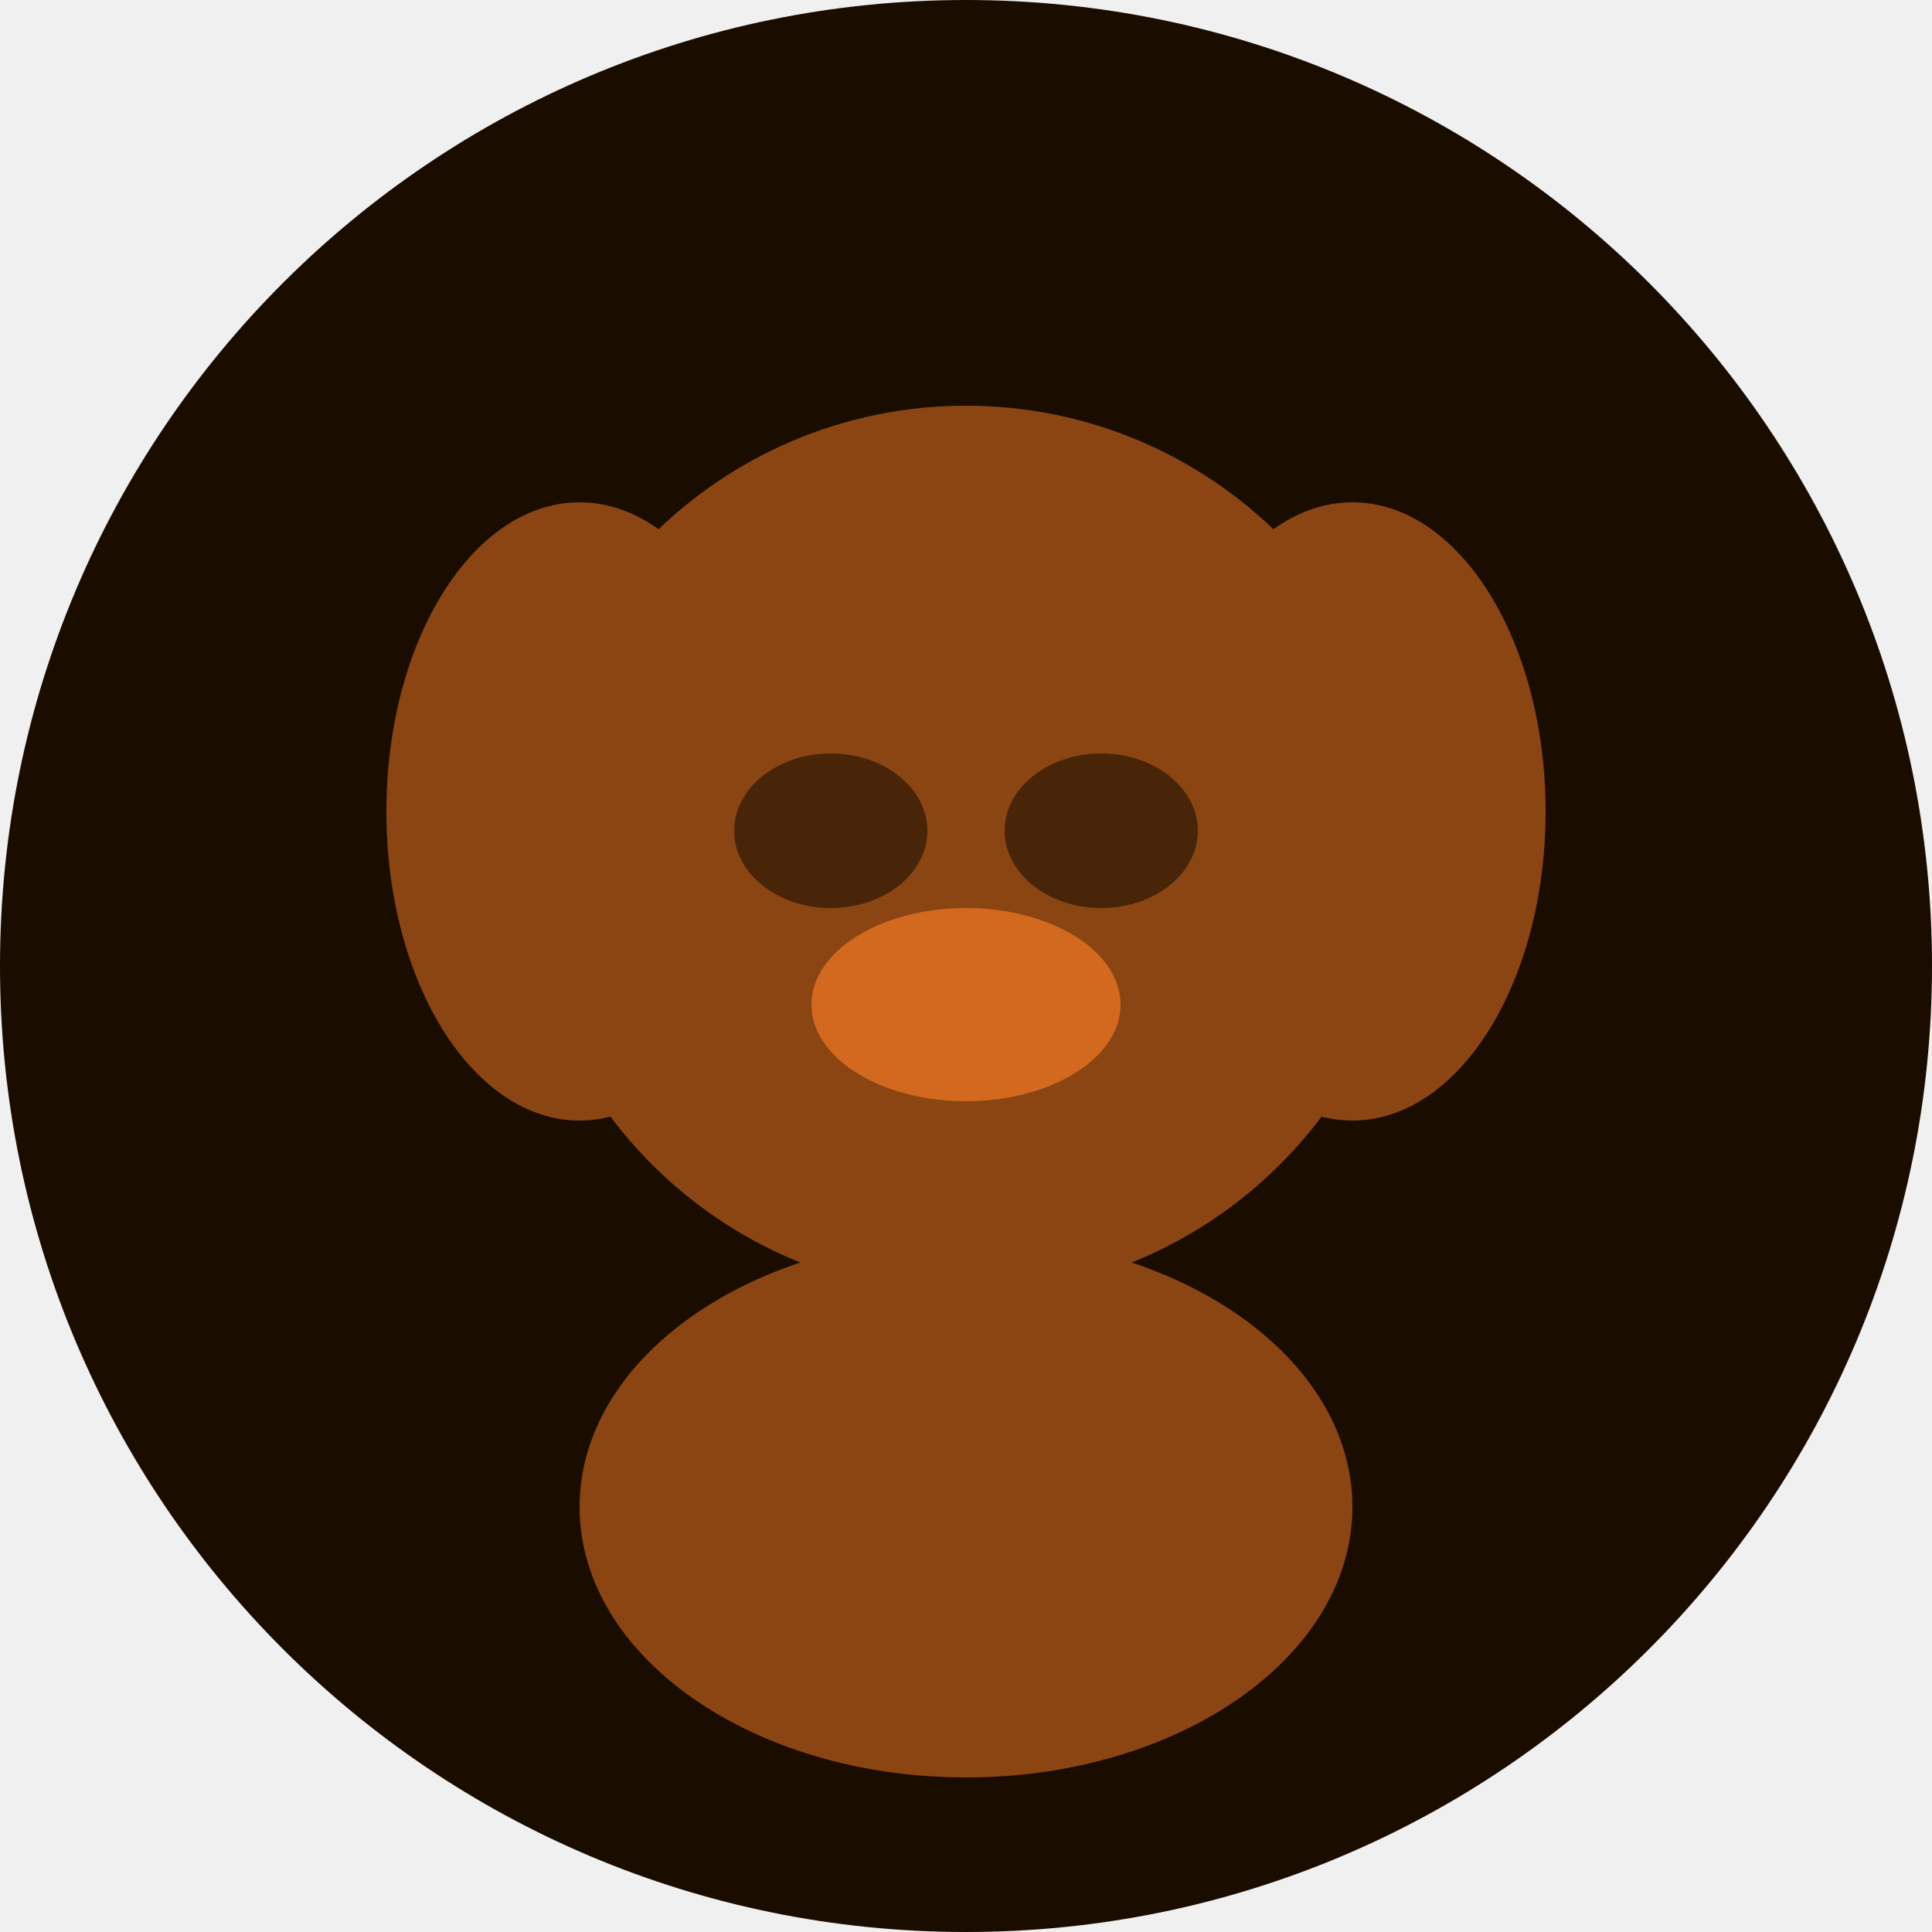
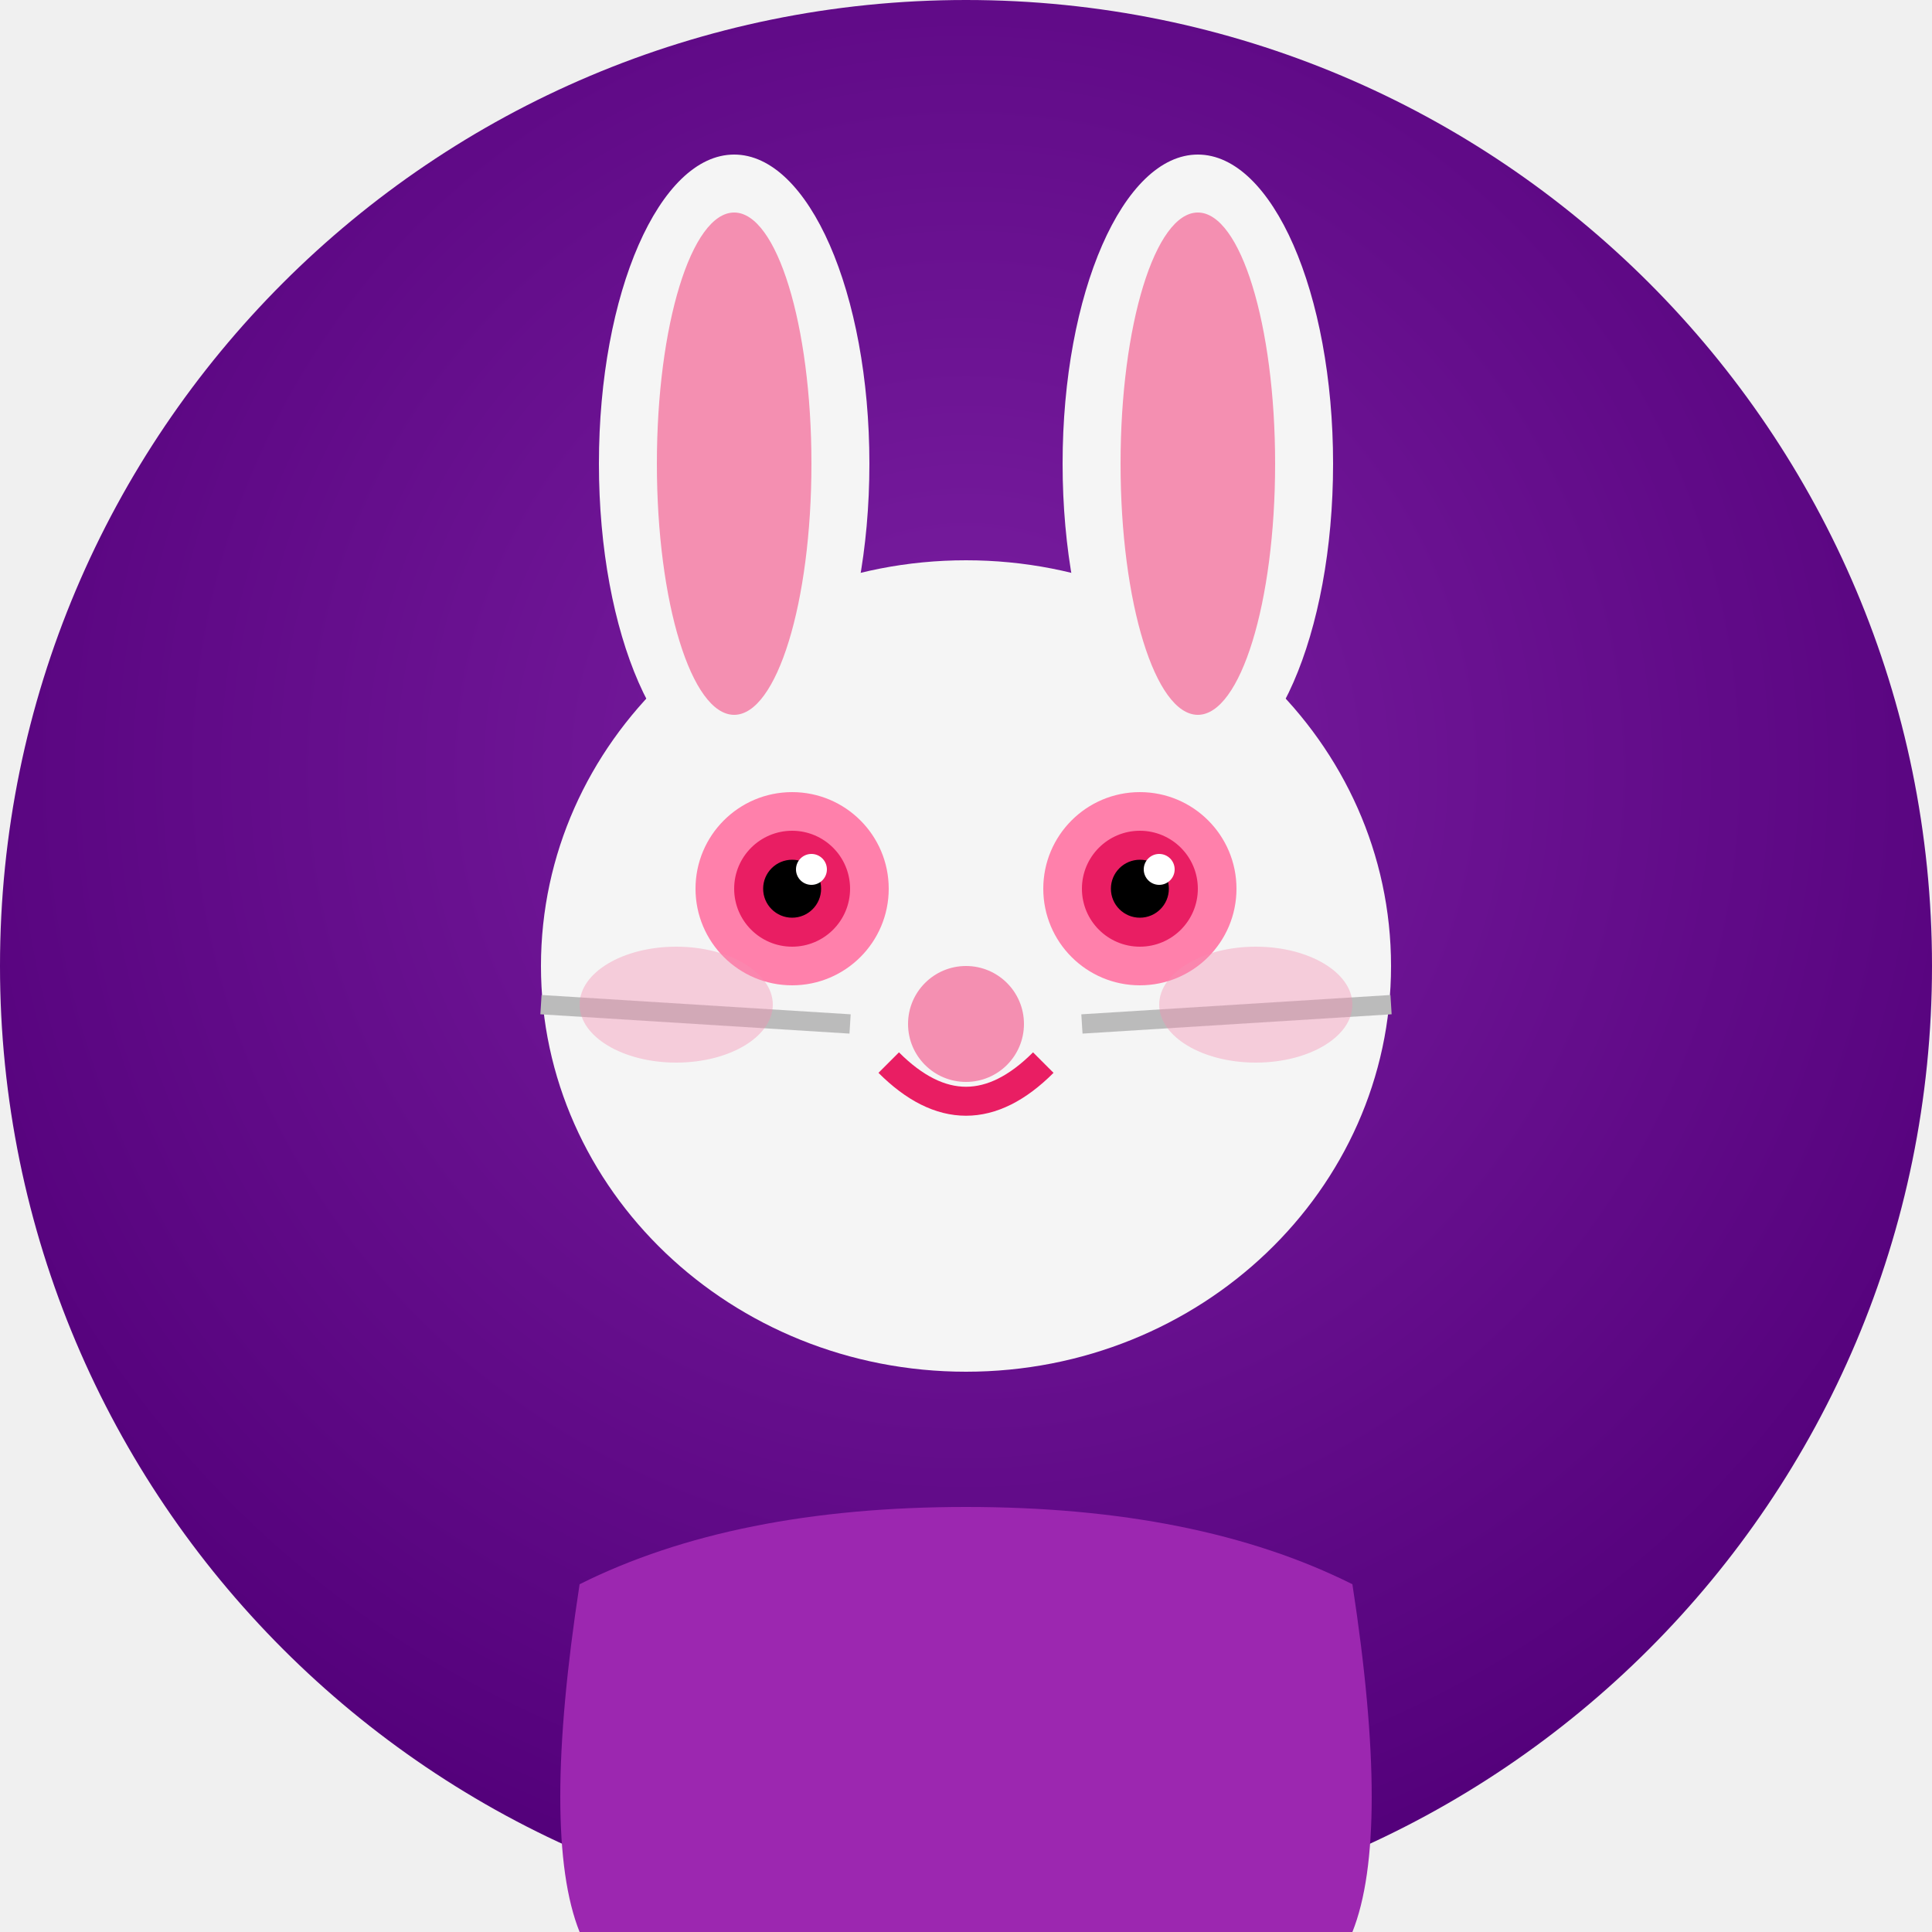
<svg xmlns="http://www.w3.org/2000/svg" viewBox="0 0 100 100">
-   <circle cx="50" cy="50" r="50" fill="#1a0d00" />
-   <circle cx="50" cy="44" r="23" fill="#8b4513" />
-   <ellipse cx="30" cy="42" rx="10" ry="16" fill="#8b4513" />
-   <ellipse cx="70" cy="42" rx="10" ry="16" fill="#8b4513" />
-   <ellipse cx="43" cy="43" rx="5" ry="4" fill="#1a0d00" opacity="0.6" />
-   <ellipse cx="57" cy="43" rx="5" ry="4" fill="#1a0d00" opacity="0.6" />
-   <ellipse cx="50" cy="52" rx="8" ry="5" fill="#d2691e" />
-   <ellipse cx="50" cy="78" rx="20" ry="14" fill="#8b4513" />
+   <defs>
+     <radialGradient id="bg" cx="50%" cy="40%" r="60%">
+       <stop offset="0%" stop-color="#7b1fa2" stop-opacity="1" />
+       <stop offset="100%" stop-color="#53007a" stop-opacity="1" />
+     </radialGradient>
+   </defs>
+   <circle cx="50" cy="50" r="50" fill="url(#bg)" />
+   <path d="M30 82 Q28 95 30 100 L70 100 Q72 95 70 82 Q62 78 50 78 Q38 78 30 82Z" fill="#9c27b0" />
+   <ellipse cx="50" cy="50" rx="22" ry="21" fill="#f5f5f5" />
+   <ellipse cx="38" cy="24" rx="7" ry="16" fill="#f5f5f5" />
+   <ellipse cx="62" cy="24" rx="7" ry="16" fill="#f5f5f5" />
+   <ellipse cx="38" cy="24" rx="4" ry="13" fill="#f48fb1" />
+   <ellipse cx="62" cy="24" rx="4" ry="13" fill="#f48fb1" />
+   <circle cx="41" cy="46" r="5" fill="#ff80ab" />
+   <circle cx="59" cy="46" r="5" fill="#ff80ab" />
+   <circle cx="41" cy="46" r="3" fill="#e91e63" />
+   <circle cx="59" cy="46" r="3" fill="#e91e63" />
+   <circle cx="41" cy="46" r="1.5" fill="#000" />
+   <circle cx="59" cy="46" r="1.5" fill="#000" />
+   <circle cx="42" cy="45" r="0.8" fill="#fff" />
+   <circle cx="60" cy="45" r="0.8" fill="#fff" />
+   <circle cx="50" cy="53" r="3" fill="#f48fb1" />
+   <line x1="28" y1="52" x2="44" y2="53" stroke="#bbb" stroke-width="1" />
+   <line x1="56" y1="53" x2="72" y2="52" stroke="#bbb" stroke-width="1" />
+   <path d="M46 55 Q50 59 54 55" fill="none" stroke="#e91e63" stroke-width="1.5" />
+   <ellipse cx="35" cy="52" rx="5" ry="3" fill="#f48fb1" opacity="0.4" />
+   <ellipse cx="65" cy="52" rx="5" ry="3" fill="#f48fb1" opacity="0.4" />
</svg>
